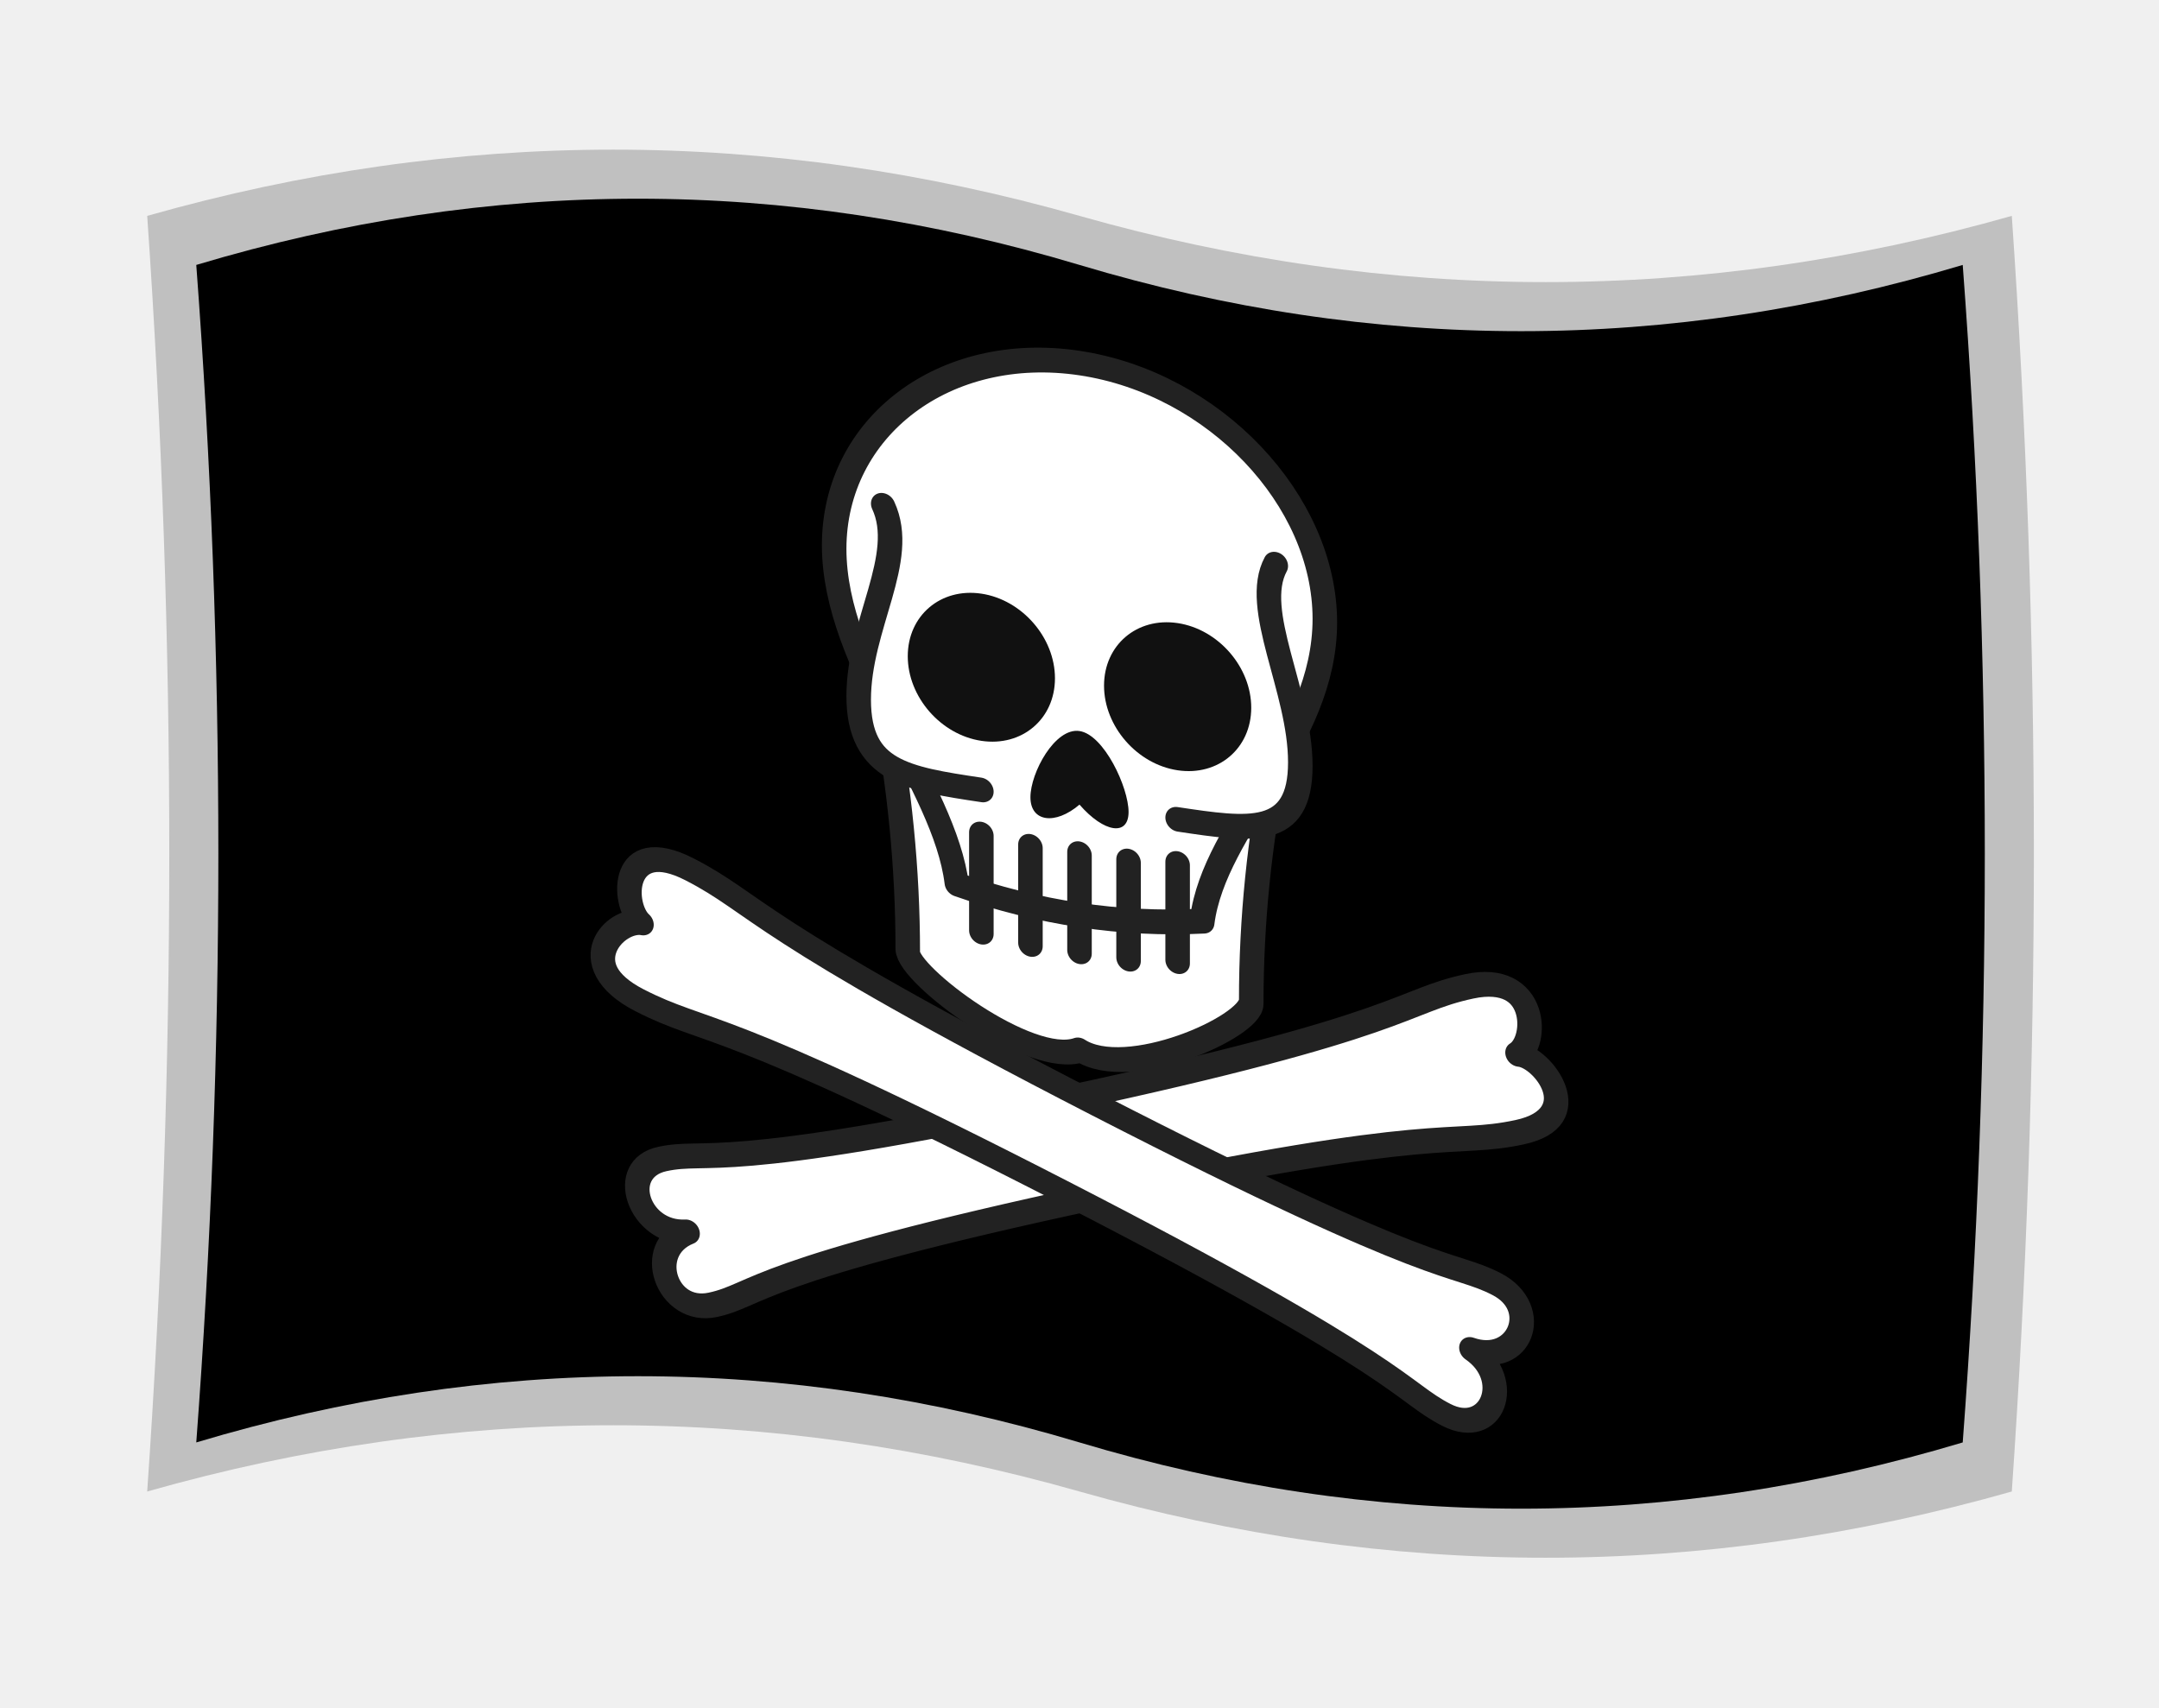
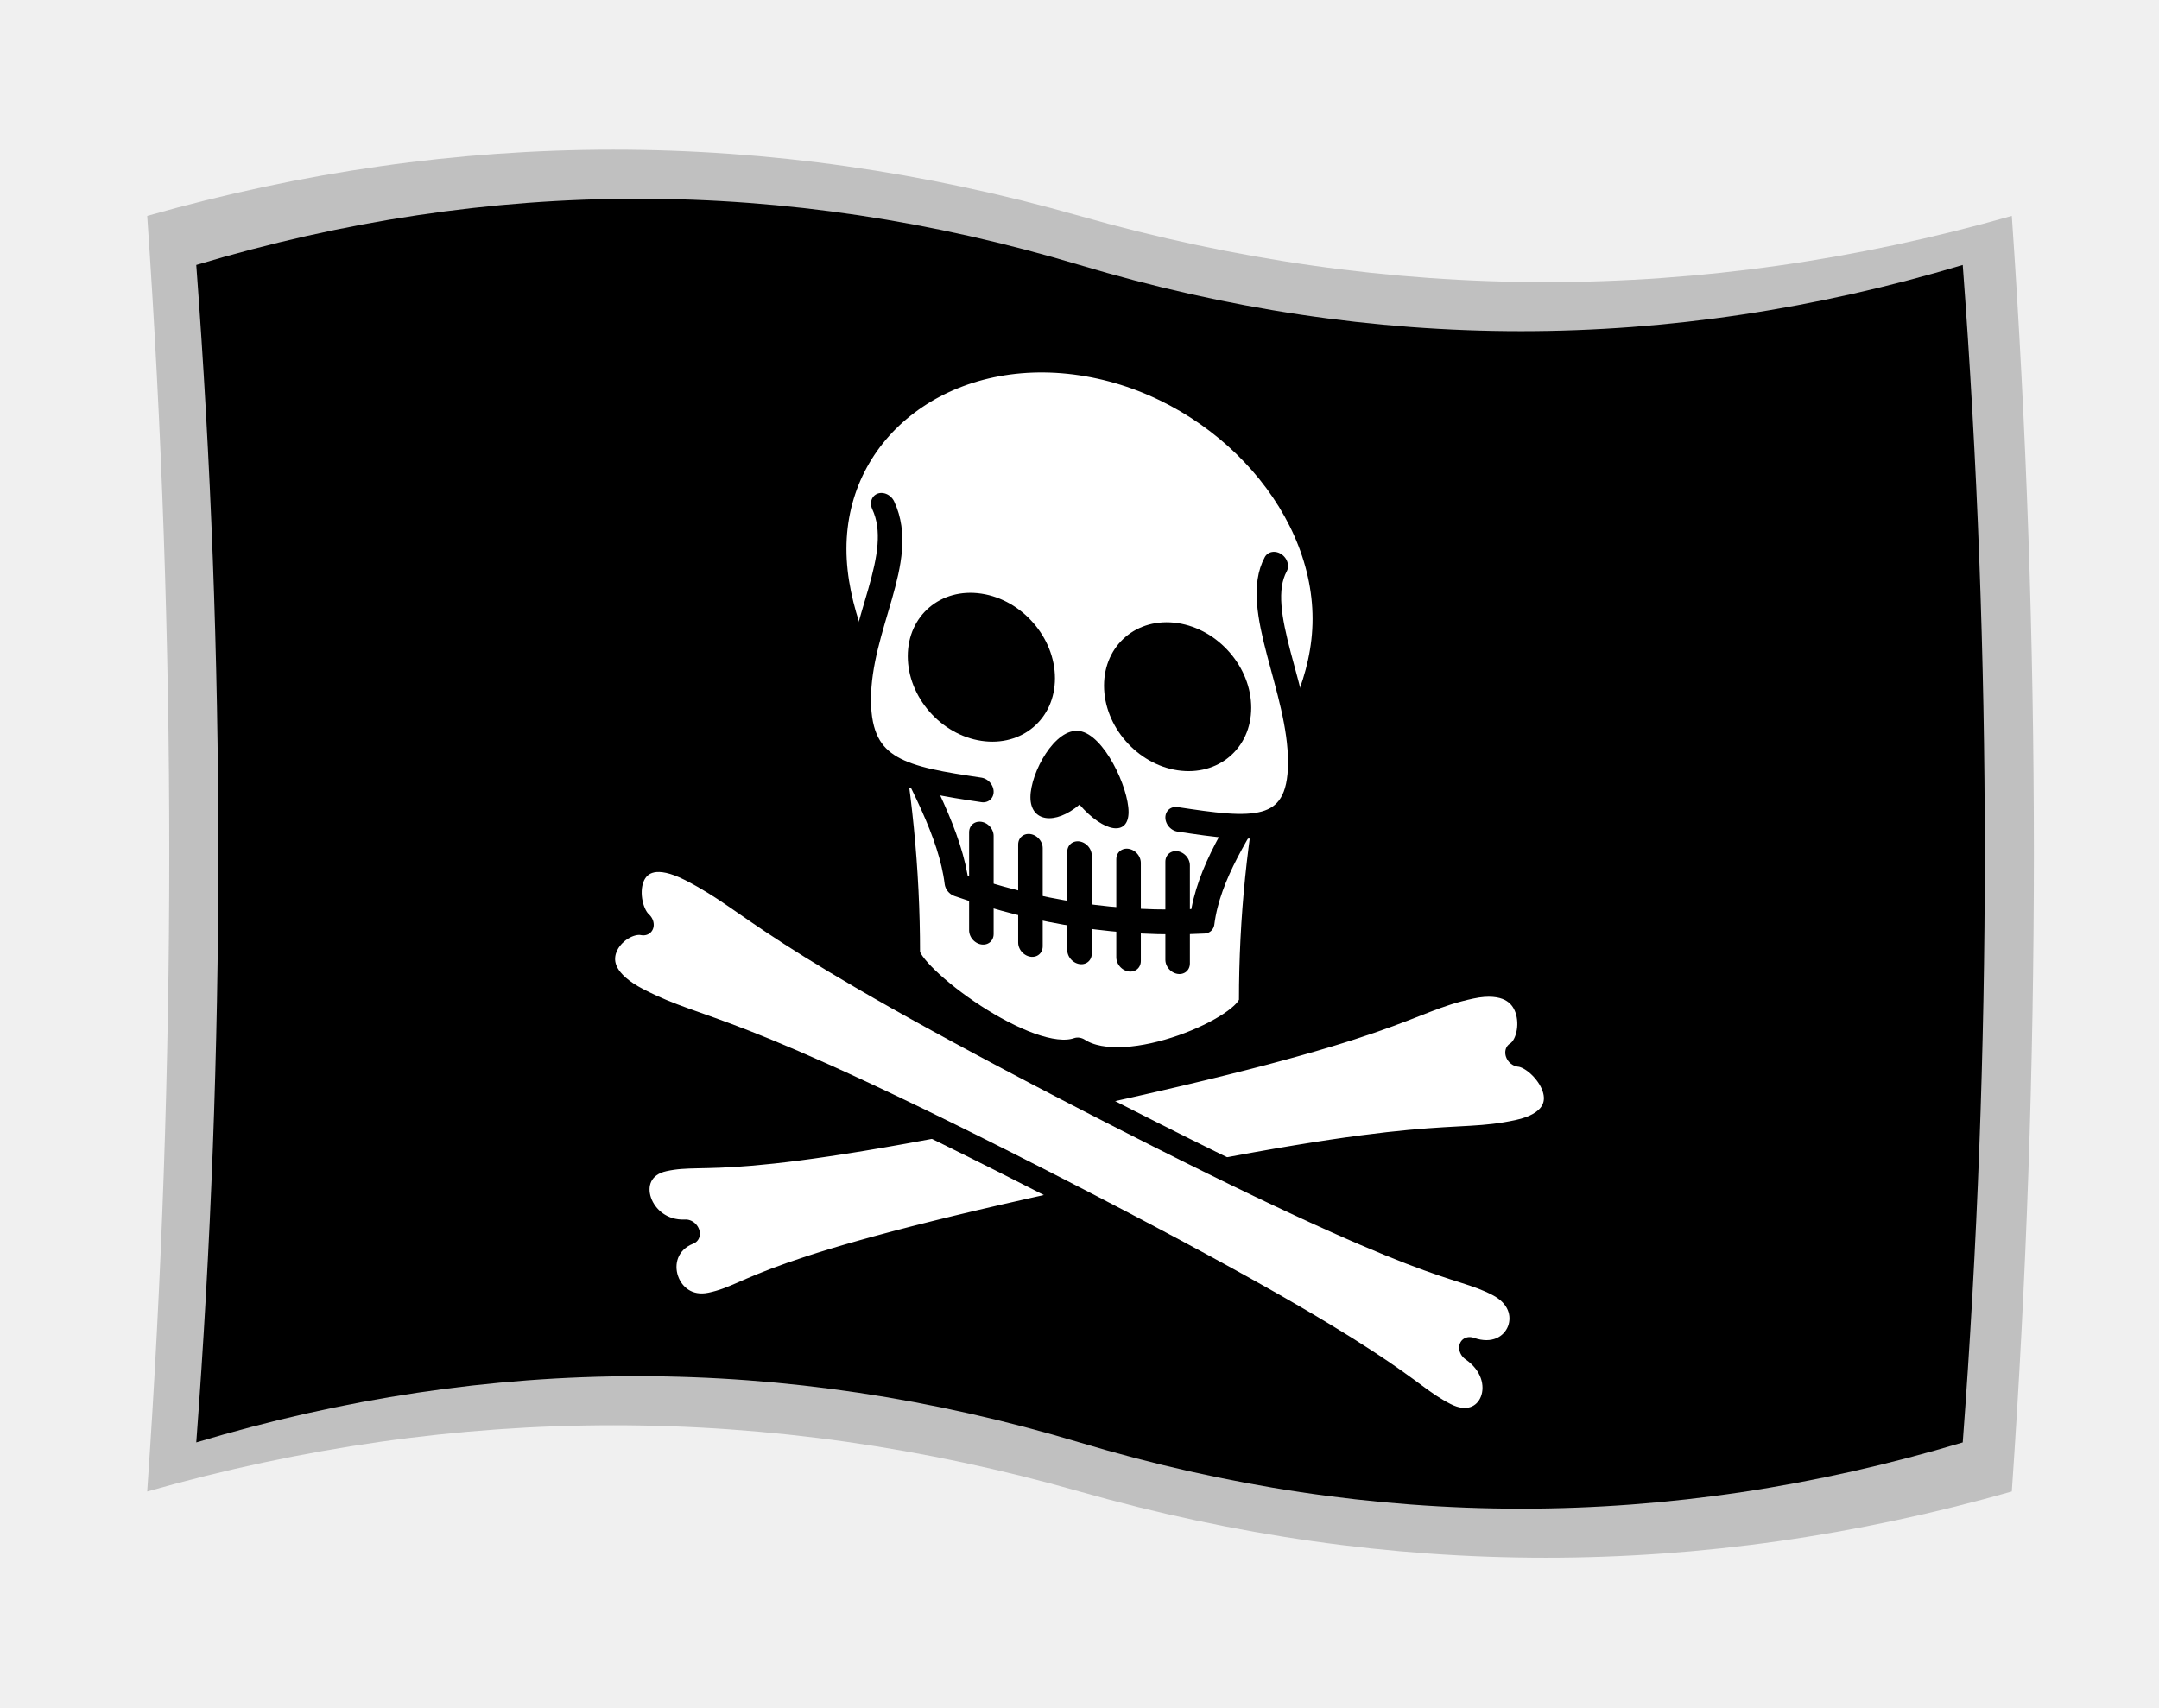
<svg xmlns="http://www.w3.org/2000/svg" version="1.1" viewBox="-10 -10 440 348">
  <path fill="#c0c0c0" d="M20 34q95 -27 190 0t190 0q9 130 0 260q-95 27 -190 0t-190 0q9 -130 0 -260z" />
-   <path fill="#000000" d="M30 44q90 -27 180 0t180 0q9 120 0 240q-90 27 -180 0t-180 0q9 -120 0 -240z" />
+   <path fill="#000" d="M30 44q90 -27 180 0t180 0q9 120 0 240q-90 27 -180 0t-180 0q9 -120 0 -240z" />
  <g transform="translate(210 164) matrix(1 0.15 0 1 0 0) scale(5) translate(0 -5)">
-     <path transform="translate(0 17) rotate(-20)" d="M0 -2c15 0 15 -1 18 -1s2 2.7 1 3c1 0.3 2 3 -1 3s-3 -1 -18 -1s-15 1 -17 1s-2 -2.7 0 -3c-2 -0.3 -2 -3 0 -3s2 1 17 1z" fill="#ffffff" stroke="#222" stroke-width="1" stroke-linejoin="round" stroke-linecap="round" />
-     <path transform="translate(0 17) rotate(200)" d="M0 -2c15 0 15 -1 18 -1s2 2.7 1 3c1 0.3 2 3 -1 3s-3 -1 -18 -1s-15 1 -17 1s-2 -2.7 0 -3c-2 -0.3 -2 -3 0 -3s2 1 17 1z" fill="#ffffff" stroke="#222" stroke-width="1" stroke-linejoin="round" stroke-linecap="round" />
-     <path d="M8 0q-1 5 -1 10c0 1 -5 4 -7 3c-2 1 -7 -2 -7 -3q0 -5 -1 -10" fill="#ffffff" stroke="#222" stroke-width="1" stroke-linejoin="round" stroke-linecap="round" />
-     <path d="M-4 7v1.8M-2 7v2M0 7.5v1.5M2 7v2M4 7v1.8" fill="none" stroke="#222" stroke-width="1" stroke-linecap="round" />
-     <path d="M-5 7c-0.5 -4 -5 -8.1 -5 -13s4.5 -9 10 -9s10 4.1 10 9s-4.5 9 -5 13q-5 1 -10 0z" fill="#ffffff" stroke="#222" stroke-width="1" stroke-linejoin="round" stroke-linecap="round" />
-     <path d="M-4 7v-2.2M-2 7v-2M0 7.5v-2.5M2 7v-2M4 7v-2.2" fill="none" stroke="#222" stroke-width="1" stroke-linecap="round" />
-     <path d="M-8 -8c1 2 -1 5 -1 8s2 3 5 3M8 -8c-1 2 1 5 1 8s-2 3 -5 3" fill="#ffffff" stroke="#222" stroke-width="1" stroke-linejoin="round" stroke-linecap="round" />
-     <circle cx="4" cy="-2" r="3" fill="#111" />
-     <circle cx="-4" cy="-2" r="3" fill="#111" />
-     <path d="M0 0c1 0 2 2 2 3s-1 1 -2 0c-1 1 -2 1 -2 0s1 -3 2 -3" fill="#111" />
+     <path transform="translate(0 17) rotate(-20)" d="M0 -2c15 0 15 -1 18 -1s2 2.7 1 3c1 0.3 2 3 -1 3s-3 -1 -18 -1s-15 1 -17 1s-2 -2.7 0 -3c-2 -0.3 -2 -3 0 -3s2 1 17 1z" fill="#fff" stroke="#000" stroke-width="1" stroke-linejoin="round" stroke-linecap="round" />
+     <path transform="translate(0 17) rotate(200)" d="M0 -2c15 0 15 -1 18 -1s2 2.7 1 3c1 0.3 2 3 -1 3s-3 -1 -18 -1s-15 1 -17 1s-2 -2.7 0 -3c-2 -0.3 -2 -3 0 -3s2 1 17 1z" fill="#fff" stroke="#000" stroke-width="1" stroke-linejoin="round" stroke-linecap="round" />
+     <path d="M8 0q-1 5 -1 10c0 1 -5 4 -7 3c-2 1 -7 -2 -7 -3q0 -5 -1 -10" fill="#fff" stroke="#000" stroke-width="1" stroke-linejoin="round" stroke-linecap="round" />
+     <path d="M-4 7v1.8M-2 7v2M0 7.5v1.5M2 7v2M4 7v1.8" fill="none" stroke="#000" stroke-width="1" stroke-linecap="round" />
+     <path d="M-5 7c-0.5 -4 -5 -8.1 -5 -13s4.5 -9 10 -9s10 4.1 10 9s-4.5 9 -5 13q-5 1 -10 0z" fill="#fff" stroke="#000" stroke-width="1" stroke-linejoin="round" stroke-linecap="round" />
+     <path d="M-4 7v-2.2M-2 7v-2M0 7.5v-2.5M2 7v-2M4 7v-2.2" fill="none" stroke="#000" stroke-width="1" stroke-linecap="round" />
+     <path d="M-8 -8c1 2 -1 5 -1 8s2 3 5 3M8 -8c-1 2 1 5 1 8s-2 3 -5 3" fill="#fff" stroke="#000" stroke-width="1" stroke-linejoin="round" stroke-linecap="round" />
+     <circle cx="4" cy="-2" r="3" fill="#000" />
+     <circle cx="-4" cy="-2" r="3" fill="#000" />
+     <path d="M0 0c1 0 2 2 2 3s-1 1 -2 0c-1 1 -2 1 -2 0s1 -3 2 -3" fill="#000" />
  </g>
</svg>
